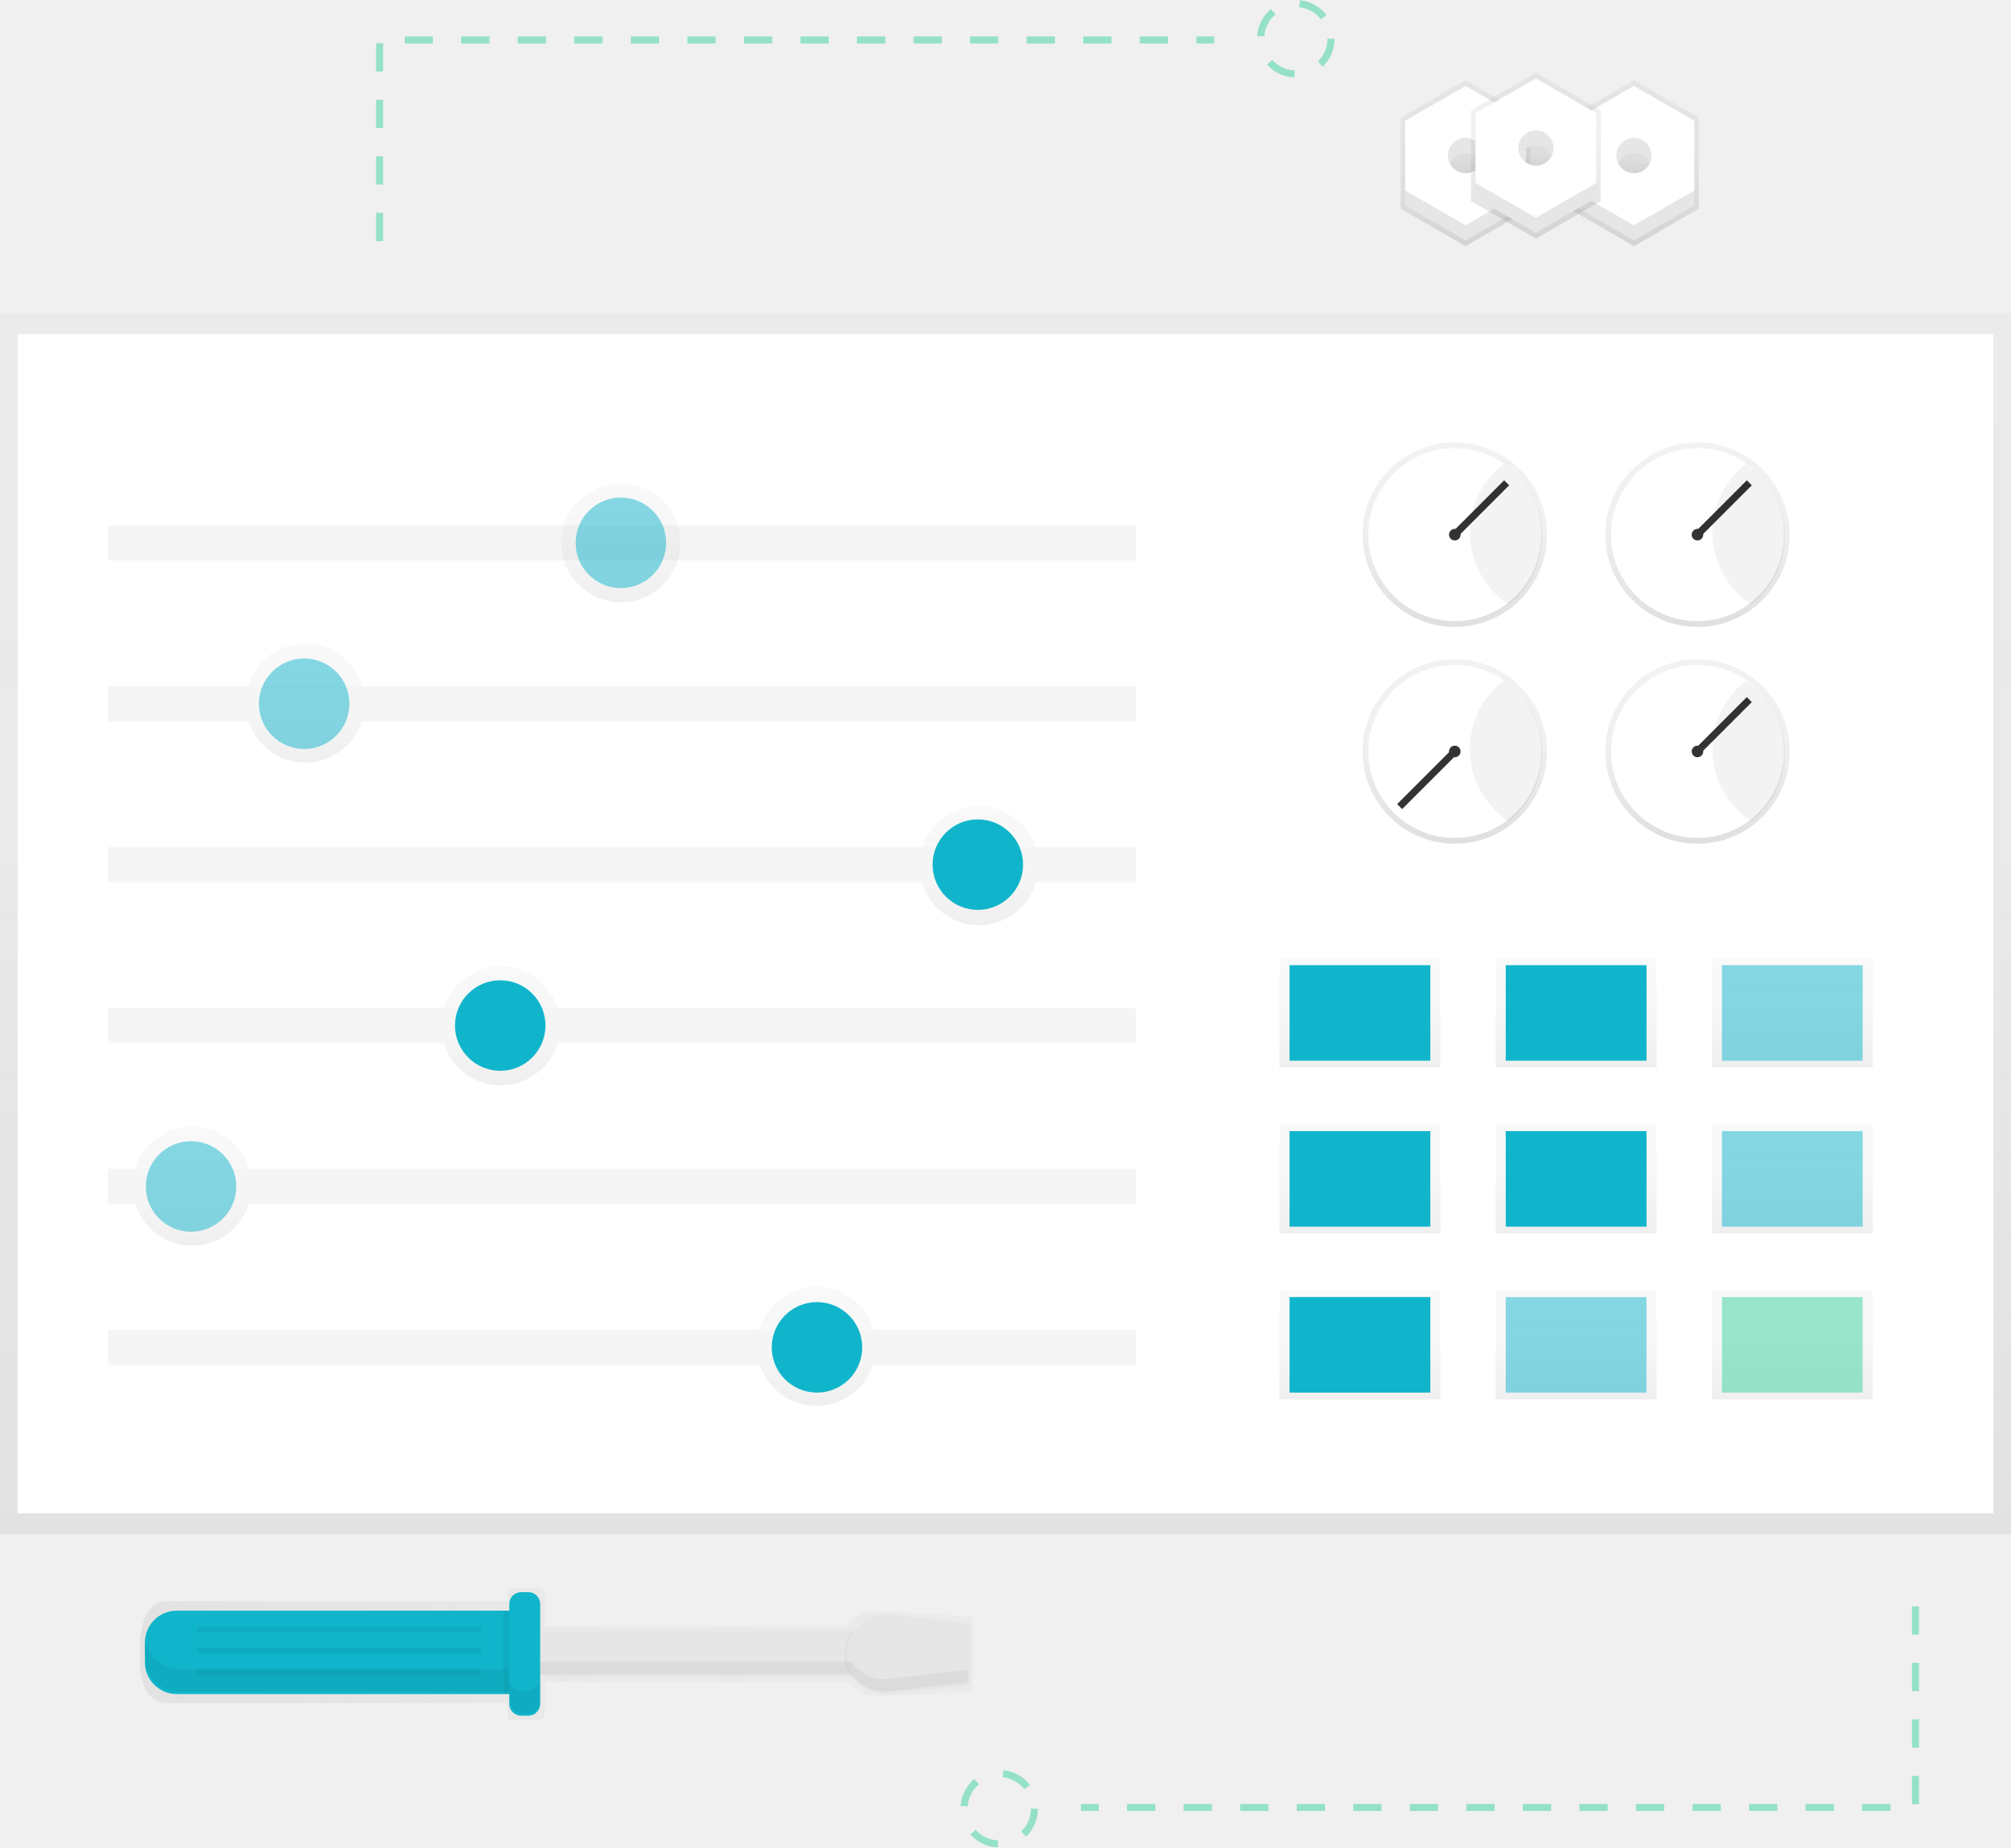
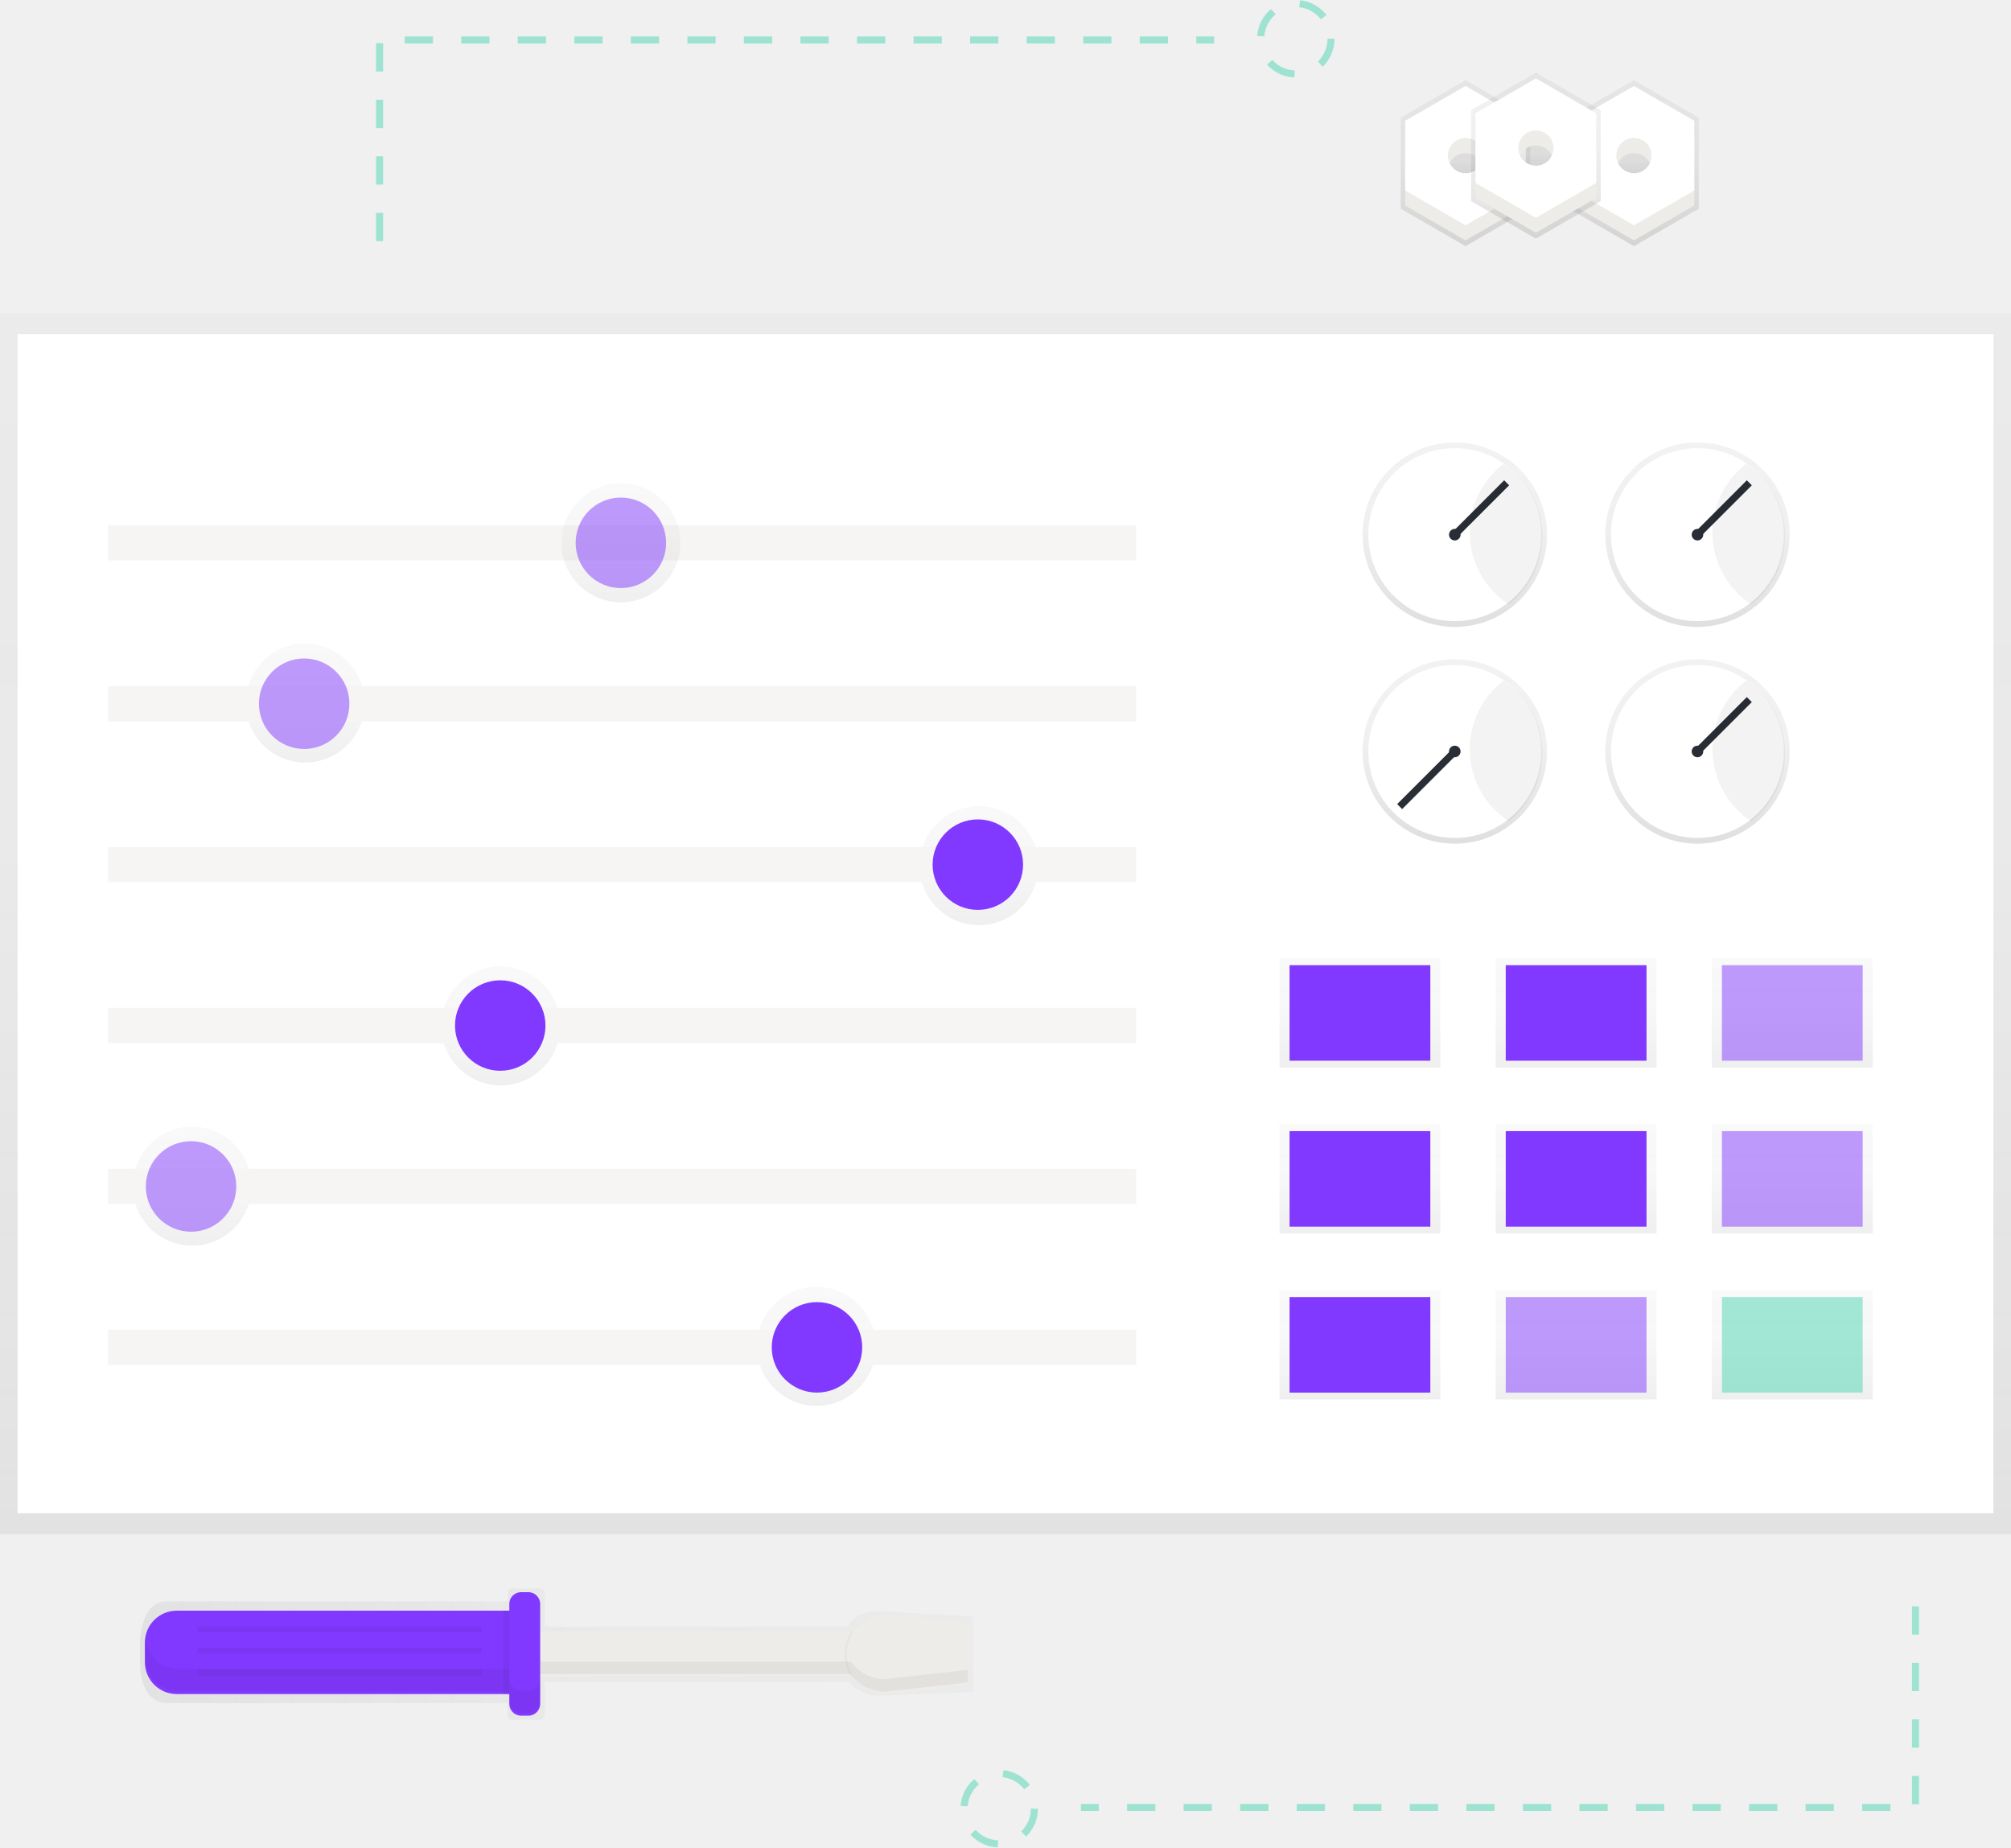
<svg xmlns="http://www.w3.org/2000/svg" xmlns:xlink="http://www.w3.org/1999/xlink" id="9e4787ba-e528-4d3f-a0d4-d0ed05e36a23" data-name="Layer 1" viewBox="0 0 853.55 784" preserveAspectRatio="xMidYMid meet">
  <defs>
    <linearGradient id="9104918b-1b06-4aab-a9e3-ee1f1e968603" x1="426.78" y1="651.11" x2="426.78" y2="132.89" gradientUnits="userSpaceOnUse">
      <stop offset="0" stop-color="gray" stop-opacity="0.25" />
      <stop offset="0.54" stop-color="gray" stop-opacity="0.12" />
      <stop offset="1" stop-color="gray" stop-opacity="0.1" />
    </linearGradient>
    <linearGradient id="e1516523-3b43-4cdf-a14c-9e7d8f64d469" x1="263.53" y1="255.6" x2="263.53" y2="205.12" xlink:href="#9104918b-1b06-4aab-a9e3-ee1f1e968603" />
    <linearGradient id="172acfff-28db-4bba-8b19-28ab723f14aa" x1="129.53" y1="323.6" x2="129.53" y2="273.12" xlink:href="#9104918b-1b06-4aab-a9e3-ee1f1e968603" />
    <linearGradient id="710a7686-1834-4650-96ef-eca9a3097048" x1="415.53" y1="392.6" x2="415.53" y2="342.12" xlink:href="#9104918b-1b06-4aab-a9e3-ee1f1e968603" />
    <linearGradient id="467b5878-0dea-464a-bb51-3930fc34683d" x1="212.53" y1="460.6" x2="212.53" y2="410.12" xlink:href="#9104918b-1b06-4aab-a9e3-ee1f1e968603" />
    <linearGradient id="f3a96d16-3b8a-4da5-a01c-559b0392e5cd" x1="81.53" y1="528.6" x2="81.53" y2="478.12" xlink:href="#9104918b-1b06-4aab-a9e3-ee1f1e968603" />
    <linearGradient id="f3e8d191-6d5b-4396-bf55-b83403b8f5fa" x1="346.53" y1="596.6" x2="346.53" y2="546.12" xlink:href="#9104918b-1b06-4aab-a9e3-ee1f1e968603" />
    <linearGradient id="69a4cfba-e384-4108-97de-a317d87fd5ab" x1="577.21" y1="453.04" x2="577.21" y2="406.71" xlink:href="#9104918b-1b06-4aab-a9e3-ee1f1e968603" />
    <linearGradient id="7cbd4807-f193-4eb9-a64e-7dbda1a497ee" x1="668.97" y1="453.04" x2="668.97" y2="406.71" xlink:href="#9104918b-1b06-4aab-a9e3-ee1f1e968603" />
    <linearGradient id="a49cd629-9a0f-4f51-970c-17e3b791923d" x1="760.73" y1="453.04" x2="760.73" y2="406.71" xlink:href="#9104918b-1b06-4aab-a9e3-ee1f1e968603" />
    <linearGradient id="0df78842-62cc-4e1a-b4eb-7165b67c75da" x1="577.21" y1="523.46" x2="577.21" y2="477.13" xlink:href="#9104918b-1b06-4aab-a9e3-ee1f1e968603" />
    <linearGradient id="f59bf9a0-9823-413e-b7a2-7f328843f480" x1="668.97" y1="523.46" x2="668.97" y2="477.13" xlink:href="#9104918b-1b06-4aab-a9e3-ee1f1e968603" />
    <linearGradient id="c8b3a002-36c4-4228-a025-9f67aff1870b" x1="760.73" y1="523.46" x2="760.73" y2="477.13" xlink:href="#9104918b-1b06-4aab-a9e3-ee1f1e968603" />
    <linearGradient id="28c6655a-8735-4d27-b646-32b8de137fc7" x1="577.21" y1="593.88" x2="577.21" y2="547.54" xlink:href="#9104918b-1b06-4aab-a9e3-ee1f1e968603" />
    <linearGradient id="c3dcab84-3569-499b-8256-0d506ac4c7e6" x1="668.97" y1="593.88" x2="668.97" y2="547.54" xlink:href="#9104918b-1b06-4aab-a9e3-ee1f1e968603" />
    <linearGradient id="703ca5f3-7ed9-4e5d-a2ac-72005f7ae931" x1="760.73" y1="593.88" x2="760.73" y2="547.54" xlink:href="#9104918b-1b06-4aab-a9e3-ee1f1e968603" />
    <linearGradient id="ebe75104-ae08-4ff4-9003-91cc9510fb18" x1="232.64" y1="759.95" x2="586.13" y2="759.95" xlink:href="#9104918b-1b06-4aab-a9e3-ee1f1e968603" />
    <linearGradient id="386a826f-9f90-4b2b-8140-01eb83574438" x1="693.51" y1="104.46" x2="693.51" y2="34.04" xlink:href="#9104918b-1b06-4aab-a9e3-ee1f1e968603" />
    <linearGradient id="c1c88e78-336c-46a6-bde5-02caf2c06013" x1="866.73" y1="131.87" x2="866.73" y2="122.63" xlink:href="#9104918b-1b06-4aab-a9e3-ee1f1e968603" />
    <linearGradient id="b26a0830-028c-4b48-af03-e7caa22430c5" x1="622.03" y1="104.46" x2="622.03" y2="34.04" xlink:href="#9104918b-1b06-4aab-a9e3-ee1f1e968603" />
    <linearGradient id="25731e38-86a6-4815-b74c-72c61c3d16c8" x1="795.25" y1="131.87" x2="795.25" y2="122.63" xlink:href="#9104918b-1b06-4aab-a9e3-ee1f1e968603" />
    <linearGradient id="e23ff1eb-1730-4897-8569-9a524a71230b" x1="651.9" y1="101.26" x2="651.9" y2="30.84" xlink:href="#9104918b-1b06-4aab-a9e3-ee1f1e968603" />
    <linearGradient id="08e08e9d-34a7-409e-af66-513673e6be83" x1="825.12" y1="128.67" x2="825.12" y2="119.43" xlink:href="#9104918b-1b06-4aab-a9e3-ee1f1e968603" />
    <linearGradient id="5d869035-dc1d-4f8e-b1f3-2666532ef759" x1="617.47" y1="266.04" x2="617.47" y2="187.77" xlink:href="#9104918b-1b06-4aab-a9e3-ee1f1e968603" />
    <linearGradient id="82347b06-c024-4a9e-a6c3-538f6800d300" x1="720.47" y1="266.04" x2="720.47" y2="187.77" xlink:href="#9104918b-1b06-4aab-a9e3-ee1f1e968603" />
    <linearGradient id="ad6e7ba4-d5b5-43e5-baf4-e6e575086bfd" x1="617.47" y1="358.04" x2="617.47" y2="279.77" xlink:href="#9104918b-1b06-4aab-a9e3-ee1f1e968603" />
    <linearGradient id="810b9c3d-2f35-42cb-bc28-0e7919250191" x1="720.47" y1="358.04" x2="720.47" y2="279.77" xlink:href="#9104918b-1b06-4aab-a9e3-ee1f1e968603" />
  </defs>
  <rect y="132.89" width="853.55" height="518.22" opacity="0.5" fill="url(#9104918b-1b06-4aab-a9e3-ee1f1e968603)" />
  <rect x="7.47" y="141.8" width="838.61" height="500.39" fill="#fff" />
-   <rect x="45.88" y="222.89" width="436.38" height="14.94" fill="#f5f5f5" />
+   <rect x="45.88" y="222.89" width="436.38" height="14.94" fill="#f6f5f4" />
  <circle cx="263.53" cy="230.36" r="25.24" opacity="0.5" fill="url(#e1516523-3b43-4cdf-a14c-9e7d8f64d469)" />
  <circle cx="129.53" cy="298.36" r="25.24" opacity="0.5" fill="url(#172acfff-28db-4bba-8b19-28ab723f14aa)" />
  <circle cx="415.53" cy="367.36" r="25.24" opacity="0.5" fill="url(#710a7686-1834-4650-96ef-eca9a3097048)" />
  <circle cx="212.53" cy="435.36" r="25.24" opacity="0.5" fill="url(#467b5878-0dea-464a-bb51-3930fc34683d)" />
  <circle cx="81.53" cy="503.36" r="25.24" opacity="0.5" fill="url(#f3a96d16-3b8a-4da5-a01c-559b0392e5cd)" />
  <circle cx="346.53" cy="571.36" r="25.24" opacity="0.5" fill="url(#f3e8d191-6d5b-4396-bf55-b83403b8f5fa)" />
-   <circle cx="263.53" cy="230.36" r="19.2" fill="#10B5CB" opacity="0.5" />
-   <rect x="45.88" y="291.17" width="436.38" height="14.94" fill="#f5f5f5" />
-   <circle cx="129.1" cy="298.64" r="19.2" fill="#10B5CB" opacity="0.5" />
-   <rect x="45.88" y="359.46" width="436.38" height="14.94" fill="#f5f5f5" />
-   <circle cx="415.04" cy="366.93" r="19.2" fill="#10B5CB" />
-   <rect x="45.88" y="427.74" width="436.38" height="14.94" fill="#f5f5f5" />
-   <circle cx="212.32" cy="435.21" r="19.2" fill="#10B5CB" />
-   <rect x="45.88" y="496.03" width="436.38" height="14.94" fill="#f5f5f5" />
-   <circle cx="81.09" cy="503.5" r="19.2" fill="#10B5CB" opacity="0.5" />
-   <rect x="45.88" y="564.31" width="436.38" height="14.94" fill="#f5f5f5" />
-   <circle cx="346.76" cy="571.78" r="19.2" fill="#10B5CB" />
+   <circle cx="263.53" cy="230.36" r="19.2" fill="#8239ff" opacity="0.5" />
+   <rect x="45.88" y="291.17" width="436.38" height="14.94" fill="#f6f5f4" />
+   <circle cx="129.1" cy="298.64" r="19.2" fill="#8239ff" opacity="0.5" />
+   <rect x="45.88" y="359.46" width="436.38" height="14.94" fill="#f6f5f4" />
+   <circle cx="415.04" cy="366.93" r="19.2" fill="#8239ff" />
+   <rect x="45.88" y="427.74" width="436.38" height="14.94" fill="#f6f5f4" />
+   <circle cx="212.32" cy="435.21" r="19.2" fill="#8239ff" />
+   <rect x="45.88" y="496.03" width="436.38" height="14.94" fill="#f6f5f4" />
+   <circle cx="81.09" cy="503.5" r="19.2" fill="#8239ff" opacity="0.5" />
+   <rect x="45.88" y="564.31" width="436.38" height="14.94" fill="#f6f5f4" />
+   <circle cx="346.76" cy="571.78" r="19.2" fill="#8239ff" />
  <rect x="543.07" y="406.71" width="68.28" height="46.34" opacity="0.5" fill="url(#69a4cfba-e384-4108-97de-a317d87fd5ab)" />
  <rect x="634.83" y="406.71" width="68.28" height="46.34" opacity="0.5" fill="url(#7cbd4807-f193-4eb9-a64e-7dbda1a497ee)" />
  <rect x="726.59" y="406.71" width="68.28" height="46.34" opacity="0.5" fill="url(#a49cd629-9a0f-4f51-970c-17e3b791923d)" />
  <rect x="543.07" y="477.13" width="68.28" height="46.34" opacity="0.5" fill="url(#0df78842-62cc-4e1a-b4eb-7165b67c75da)" />
  <rect x="634.83" y="477.13" width="68.28" height="46.34" opacity="0.5" fill="url(#f59bf9a0-9823-413e-b7a2-7f328843f480)" />
  <rect x="726.59" y="477.13" width="68.28" height="46.34" opacity="0.5" fill="url(#c8b3a002-36c4-4228-a025-9f67aff1870b)" />
  <rect x="543.07" y="547.54" width="68.28" height="46.34" opacity="0.5" fill="url(#28c6655a-8735-4d27-b646-32b8de137fc7)" />
  <rect x="634.83" y="547.54" width="68.28" height="46.34" opacity="0.5" fill="url(#c3dcab84-3569-499b-8256-0d506ac4c7e6)" />
  <rect x="726.59" y="547.54" width="68.28" height="46.34" opacity="0.5" fill="url(#703ca5f3-7ed9-4e5d-a2ac-72005f7ae931)" />
-   <rect x="547.34" y="409.6" width="59.75" height="40.54" fill="#10B5CB" />
-   <rect x="639.1" y="409.6" width="59.75" height="40.54" fill="#10B5CB" />
-   <rect x="730.85" y="409.6" width="59.75" height="40.54" fill="#10B5CB" opacity="0.5" />
-   <rect x="547.34" y="480.02" width="59.75" height="40.54" fill="#10B5CB" />
-   <rect x="639.1" y="480.02" width="59.75" height="40.54" fill="#10B5CB" />
-   <rect x="730.85" y="480.02" width="59.75" height="40.54" fill="#10B5CB" opacity="0.5" />
-   <rect x="547.34" y="550.44" width="59.75" height="40.54" fill="#10B5CB" />
-   <rect x="639.1" y="550.44" width="59.75" height="40.54" fill="#10B5CB" opacity="0.5" />
-   <rect x="730.85" y="550.44" width="59.75" height="40.54" fill="#3ad29f" opacity="0.5" />
+   <rect x="547.34" y="409.6" width="59.75" height="40.54" fill="#8239ff" />
+   <rect x="639.1" y="409.6" width="59.75" height="40.54" fill="#8239ff" />
+   <rect x="730.85" y="409.6" width="59.75" height="40.54" fill="#8239ff" opacity="0.5" />
+   <rect x="547.34" y="480.02" width="59.75" height="40.54" fill="#8239ff" />
+   <rect x="639.1" y="480.02" width="59.75" height="40.54" fill="#8239ff" />
+   <rect x="730.85" y="480.02" width="59.75" height="40.54" fill="#8239ff" opacity="0.5" />
+   <rect x="547.34" y="550.44" width="59.75" height="40.54" fill="#8239ff" />
+   <rect x="639.1" y="550.44" width="59.75" height="40.54" fill="#8239ff" opacity="0.5" />
+   <rect x="730.85" y="550.44" width="59.75" height="40.54" fill="#4bd6b3" opacity="0.5" />
  <path d="M546.65,741.81c-6,0-10.45,1-13.61,6.5H404.4V734.45c0-3.6-4.6-2.25-7.63-2.25h-2.51c-3,0-5.5-1.35-5.5,2.25v3.09H244.28c-7.48,0-10.45,6.56-11.47,15.09,0-.22-.06-.43-.08-.65-.05.61-.08,1.23-.08,1.85v9.33c0,9.72,3.44,17.59,11.64,17.59H388.77v4.69c0,3.6,2.46,2.25,5.5,2.25h2.51c3,0,7.63,1.35,7.63-2.25V771.76H533.84a20,20,0,0,0,1.94,2.44c5.54,2.81,5.62,3.43,10.69,3.43l39.66-1.6V744Z" transform="translate(-173.22 -58)" opacity="0.5" fill="url(#ebe75104-ae08-4ff4-9003-91cc9510fb18)" />
-   <rect x="166.44" y="692.34" width="198.45" height="19.2" fill="#e6e6e6" />
+   <rect x="166.44" y="692.34" width="198.45" height="19.2" fill="#edece9" />
  <path d="M531.58,759.95h0a17,17,0,0,0,3,9.6h2.5v-19.2h-2.5A17,17,0,0,0,531.58,759.95Z" transform="translate(-173.22 -58)" opacity="0.03" />
-   <path d="M585.06,773,549.68,777a17,17,0,0,1-17-17h0a17,17,0,0,1,17-17l35.38,3.93Z" transform="translate(-173.22 -58)" fill="#e6e6e6" />
+   <path d="M585.06,773,549.68,777a17,17,0,0,1-17-17h0a17,17,0,0,1,17-17l35.38,3.93Z" transform="translate(-173.22 -58)" fill="#edece9" />
  <path d="M534.55,763.15h-196v5.33h196a17,17,0,0,0,14.07,7.43L584,772v-5.33l-35.38,3.93A17,17,0,0,1,534.55,763.15Z" transform="translate(-173.22 -58)" opacity="0.05" />
-   <path d="M75,683.53H218.79a0,0,0,0,1,0,0v35.38a0,0,0,0,1,0,0H75a13.5,13.5,0,0,1-13.5-13.5V697A13.5,13.5,0,0,1,75,683.53Z" fill="#10B5CB" />
-   <rect x="216.17" y="675.67" width="13.1" height="52.41" rx="5" ry="5" fill="#10B5CB" />
+   <path d="M75,683.53H218.79a0,0,0,0,1,0,0v35.38a0,0,0,0,1,0,0H75a13.5,13.5,0,0,1-13.5-13.5V697A13.5,13.5,0,0,1,75,683.53Z" fill="#8239ff" />
+   <rect x="216.17" y="675.67" width="13.1" height="52.41" rx="5" ry="5" fill="#8239ff" />
  <rect x="213.55" y="683.53" width="2.62" height="35.38" opacity="0.05" />
  <rect x="83.82" y="690.08" width="120.55" height="2.62" opacity="0.05" />
  <rect x="83.82" y="699.25" width="120.55" height="2.62" opacity="0.05" />
  <rect x="83.82" y="708.43" width="120.55" height="2.62" opacity="0.05" />
  <path d="M397.16,775.41h-2.43a5.33,5.33,0,0,1-5.33-5.33v-3.84H249.17a14.4,14.4,0,0,1-14.32-12.89,14.56,14.56,0,0,0-.08,1.52v6.57a14.4,14.4,0,0,0,14.4,14.4H389.39v3.84a5.33,5.33,0,0,0,5.33,5.33h2.43a5.33,5.33,0,0,0,5.33-5.33v-9.6A5.33,5.33,0,0,1,397.16,775.41Z" transform="translate(-173.22 -58)" opacity="0.05" />
  <polygon points="693.51 34.04 666 49.93 666 56.8 666 81.7 666 88.58 693.51 104.46 721.02 88.58 721.02 81.7 721.02 56.8 721.02 49.93 693.51 34.04" fill="url(#386a826f-9f90-4b2b-8140-01eb83574438)" />
  <path d="M866.73,131.87a8.08,8.08,0,0,1-7.3-4.62,8.08,8.08,0,0,1,14.6,0A8.08,8.08,0,0,1,866.73,131.87Z" transform="translate(-173.22 -58)" opacity="0.5" fill="url(#c1c88e78-336c-46a6-bde5-02caf2c06013)" />
-   <path d="M866.73,100.88l-25.61,14.78v29.57L866.73,160l25.61-14.78V115.67Zm0,37a7.47,7.47,0,1,1,7.47-7.47A7.47,7.47,0,0,1,866.73,137.92Z" transform="translate(-173.22 -58)" fill="#e6e6e6" />
+   <path d="M866.73,100.88l-25.61,14.78v29.57L866.73,160l25.61-14.78V115.67Zm0,37a7.47,7.47,0,1,1,7.47-7.47A7.47,7.47,0,0,1,866.73,137.92Z" transform="translate(-173.22 -58)" fill="#edece9" />
  <path d="M866.73,94.48l-25.61,14.78v29.57l25.61,14.78,25.61-14.78V109.27Zm0,37A7.47,7.47,0,1,1,874.2,124,7.47,7.47,0,0,1,866.73,131.52Z" transform="translate(-173.22 -58)" fill="#fff" />
  <polygon points="622.03 34.04 594.51 49.93 594.51 56.8 594.51 81.7 594.51 88.58 622.03 104.46 649.54 88.58 649.54 81.7 649.54 56.8 649.54 49.93 622.03 34.04" fill="url(#b26a0830-028c-4b48-af03-e7caa22430c5)" />
  <path d="M795.25,131.87a8.08,8.08,0,0,1-7.3-4.62,8.08,8.08,0,0,1,14.6,0A8.08,8.08,0,0,1,795.25,131.87Z" transform="translate(-173.22 -58)" opacity="0.5" fill="url(#25731e38-86a6-4815-b74c-72c61c3d16c8)" />
-   <path d="M795.25,100.88l-25.61,14.78v29.57L795.25,160l25.61-14.78V115.67Zm0,37a7.47,7.47,0,1,1,7.47-7.47A7.47,7.47,0,0,1,795.25,137.92Z" transform="translate(-173.22 -58)" fill="#e6e6e6" />
+   <path d="M795.25,100.88l-25.61,14.78v29.57L795.25,160l25.61-14.78V115.67Zm0,37a7.47,7.47,0,1,1,7.47-7.47A7.47,7.47,0,0,1,795.25,137.92Z" transform="translate(-173.22 -58)" fill="#edece9" />
  <path d="M795.25,94.48l-25.61,14.78v29.57l25.61,14.78,25.61-14.78V109.27Zm0,37a7.47,7.47,0,1,1,7.47-7.47A7.47,7.47,0,0,1,795.25,131.52Z" transform="translate(-173.22 -58)" fill="#fff" />
  <polygon points="651.9 30.84 624.39 46.73 624.39 53.6 624.39 78.5 624.39 85.37 651.9 101.26 679.41 85.37 679.41 78.5 679.41 53.6 679.41 46.73 651.9 30.84" fill="url(#e23ff1eb-1730-4897-8569-9a524a71230b)" />
  <path d="M825.12,128.67a8.08,8.08,0,0,1-7.3-4.62,8.08,8.08,0,0,1,14.6,0A8.08,8.08,0,0,1,825.12,128.67Z" transform="translate(-173.22 -58)" opacity="0.5" fill="url(#08e08e9d-34a7-409e-af66-513673e6be83)" />
-   <path d="M825.12,97.68l-25.61,14.78V142l25.61,14.78L850.73,142V112.47Zm0,37a7.47,7.47,0,1,1,7.47-7.47A7.47,7.47,0,0,1,825.12,134.72Z" transform="translate(-173.22 -58)" fill="#e6e6e6" />
+   <path d="M825.12,97.68l-25.61,14.78V142l25.61,14.78L850.73,142V112.47Zm0,37a7.47,7.47,0,1,1,7.47-7.47A7.47,7.47,0,0,1,825.12,134.72Z" transform="translate(-173.22 -58)" fill="#edece9" />
  <path d="M825.12,91.28l-25.61,14.78v29.57l25.61,14.78,25.61-14.78V106.07Zm0,37a7.47,7.47,0,1,1,7.47-7.47A7.47,7.47,0,0,1,825.12,128.32Z" transform="translate(-173.22 -58)" fill="#fff" />
-   <polyline points="161.11 102.33 161.11 16.97 515.33 16.97" fill="none" stroke="#3ad29f" stroke-miterlimit="10" stroke-width="3" stroke-dasharray="12" opacity="0.5" />
-   <circle cx="550.01" cy="16.44" r="14.94" fill="none" stroke="#3ad29f" stroke-miterlimit="10" stroke-width="3" stroke-dasharray="12" opacity="0.5" />
-   <polyline points="813.01 681.67 813.01 767.03 458.78 767.03" fill="none" stroke="#3ad29f" stroke-miterlimit="10" stroke-width="3" stroke-dasharray="12" opacity="0.5" />
-   <circle cx="424.11" cy="767.56" r="14.94" fill="none" stroke="#3ad29f" stroke-miterlimit="10" stroke-width="3" stroke-dasharray="12" opacity="0.5" />
+   <polyline points="161.11 102.33 161.11 16.97 515.33 16.97" fill="none" stroke="#4bd6b3" stroke-miterlimit="10" stroke-width="3" stroke-dasharray="12" opacity="0.5" />
+   <circle cx="550.01" cy="16.44" r="14.94" fill="none" stroke="#4bd6b3" stroke-miterlimit="10" stroke-width="3" stroke-dasharray="12" opacity="0.5" />
+   <polyline points="813.01 681.67 813.01 767.03 458.78 767.03" fill="none" stroke="#4bd6b3" stroke-miterlimit="10" stroke-width="3" stroke-dasharray="12" opacity="0.5" />
+   <circle cx="424.11" cy="767.56" r="14.94" fill="none" stroke="#4bd6b3" stroke-miterlimit="10" stroke-width="3" stroke-dasharray="12" opacity="0.5" />
  <circle cx="617.47" cy="226.9" r="39.14" fill="url(#5d869035-dc1d-4f8e-b1f3-2666532ef759)" />
  <circle cx="617.47" cy="226.9" r="36.69" fill="#fff" />
-   <circle cx="617.47" cy="226.9" r="2.45" fill="#333" />
-   <line x1="617.47" y1="226.9" x2="639.48" y2="204.89" fill="none" stroke="#333" stroke-miterlimit="10" stroke-width="3" />
+   <circle cx="617.47" cy="226.9" r="2.45" fill="#292d35" />
+   <line x1="617.47" y1="226.9" x2="639.48" y2="204.89" fill="none" stroke="#292d35" stroke-miterlimit="10" stroke-width="3" />
  <path d="M797.05,283.92a36.65,36.65,0,0,0,16.44,30.59,36.68,36.68,0,0,0-2.05-59.71A36.62,36.62,0,0,0,797.05,283.92Z" transform="translate(-173.22 -58)" opacity="0.05" />
  <circle cx="720.47" cy="226.9" r="39.14" fill="url(#82347b06-c024-4a9e-a6c3-538f6800d300)" />
  <circle cx="720.47" cy="226.9" r="36.69" fill="#fff" />
-   <circle cx="720.47" cy="226.9" r="2.45" fill="#333" />
-   <line x1="720.47" y1="226.9" x2="742.48" y2="204.89" fill="none" stroke="#333" stroke-miterlimit="10" stroke-width="3" />
+   <circle cx="720.47" cy="226.9" r="2.45" fill="#292d35" />
+   <line x1="720.47" y1="226.9" x2="742.48" y2="204.89" fill="none" stroke="#292d35" stroke-miterlimit="10" stroke-width="3" />
  <path d="M900.05,283.92a36.65,36.65,0,0,0,16.44,30.59,36.68,36.68,0,0,0-2.05-59.71A36.62,36.62,0,0,0,900.05,283.92Z" transform="translate(-173.22 -58)" opacity="0.05" />
  <circle cx="617.47" cy="318.9" r="39.14" fill="url(#ad6e7ba4-d5b5-43e5-baf4-e6e575086bfd)" />
  <circle cx="617.47" cy="318.9" r="36.69" fill="#fff" />
-   <circle cx="617.47" cy="318.9" r="2.45" fill="#333" />
-   <line x1="617.47" y1="318.9" x2="594.07" y2="342.3" fill="none" stroke="#333" stroke-miterlimit="10" stroke-width="3" />
+   <circle cx="617.47" cy="318.9" r="2.45" fill="#292d35" />
+   <line x1="617.47" y1="318.9" x2="594.07" y2="342.3" fill="none" stroke="#292d35" stroke-miterlimit="10" stroke-width="3" />
  <path d="M797.05,375.92a36.65,36.65,0,0,0,16.44,30.59,36.68,36.68,0,0,0-2.05-59.71A36.62,36.62,0,0,0,797.05,375.92Z" transform="translate(-173.22 -58)" opacity="0.05" />
  <circle cx="720.47" cy="318.9" r="39.14" fill="url(#810b9c3d-2f35-42cb-bc28-0e7919250191)" />
  <circle cx="720.47" cy="318.9" r="36.69" fill="#fff" />
-   <circle cx="720.47" cy="318.9" r="2.45" fill="#333" />
-   <line x1="720.47" y1="318.9" x2="742.48" y2="296.89" fill="none" stroke="#333" stroke-miterlimit="10" stroke-width="3" />
+   <circle cx="720.47" cy="318.9" r="2.45" fill="#292d35" />
+   <line x1="720.47" y1="318.9" x2="742.48" y2="296.89" fill="none" stroke="#292d35" stroke-miterlimit="10" stroke-width="3" />
  <path d="M900.05,375.92a36.65,36.65,0,0,0,16.44,30.59,36.68,36.68,0,0,0-2.05-59.71A36.62,36.62,0,0,0,900.05,375.92Z" transform="translate(-173.22 -58)" opacity="0.05" />
</svg>
